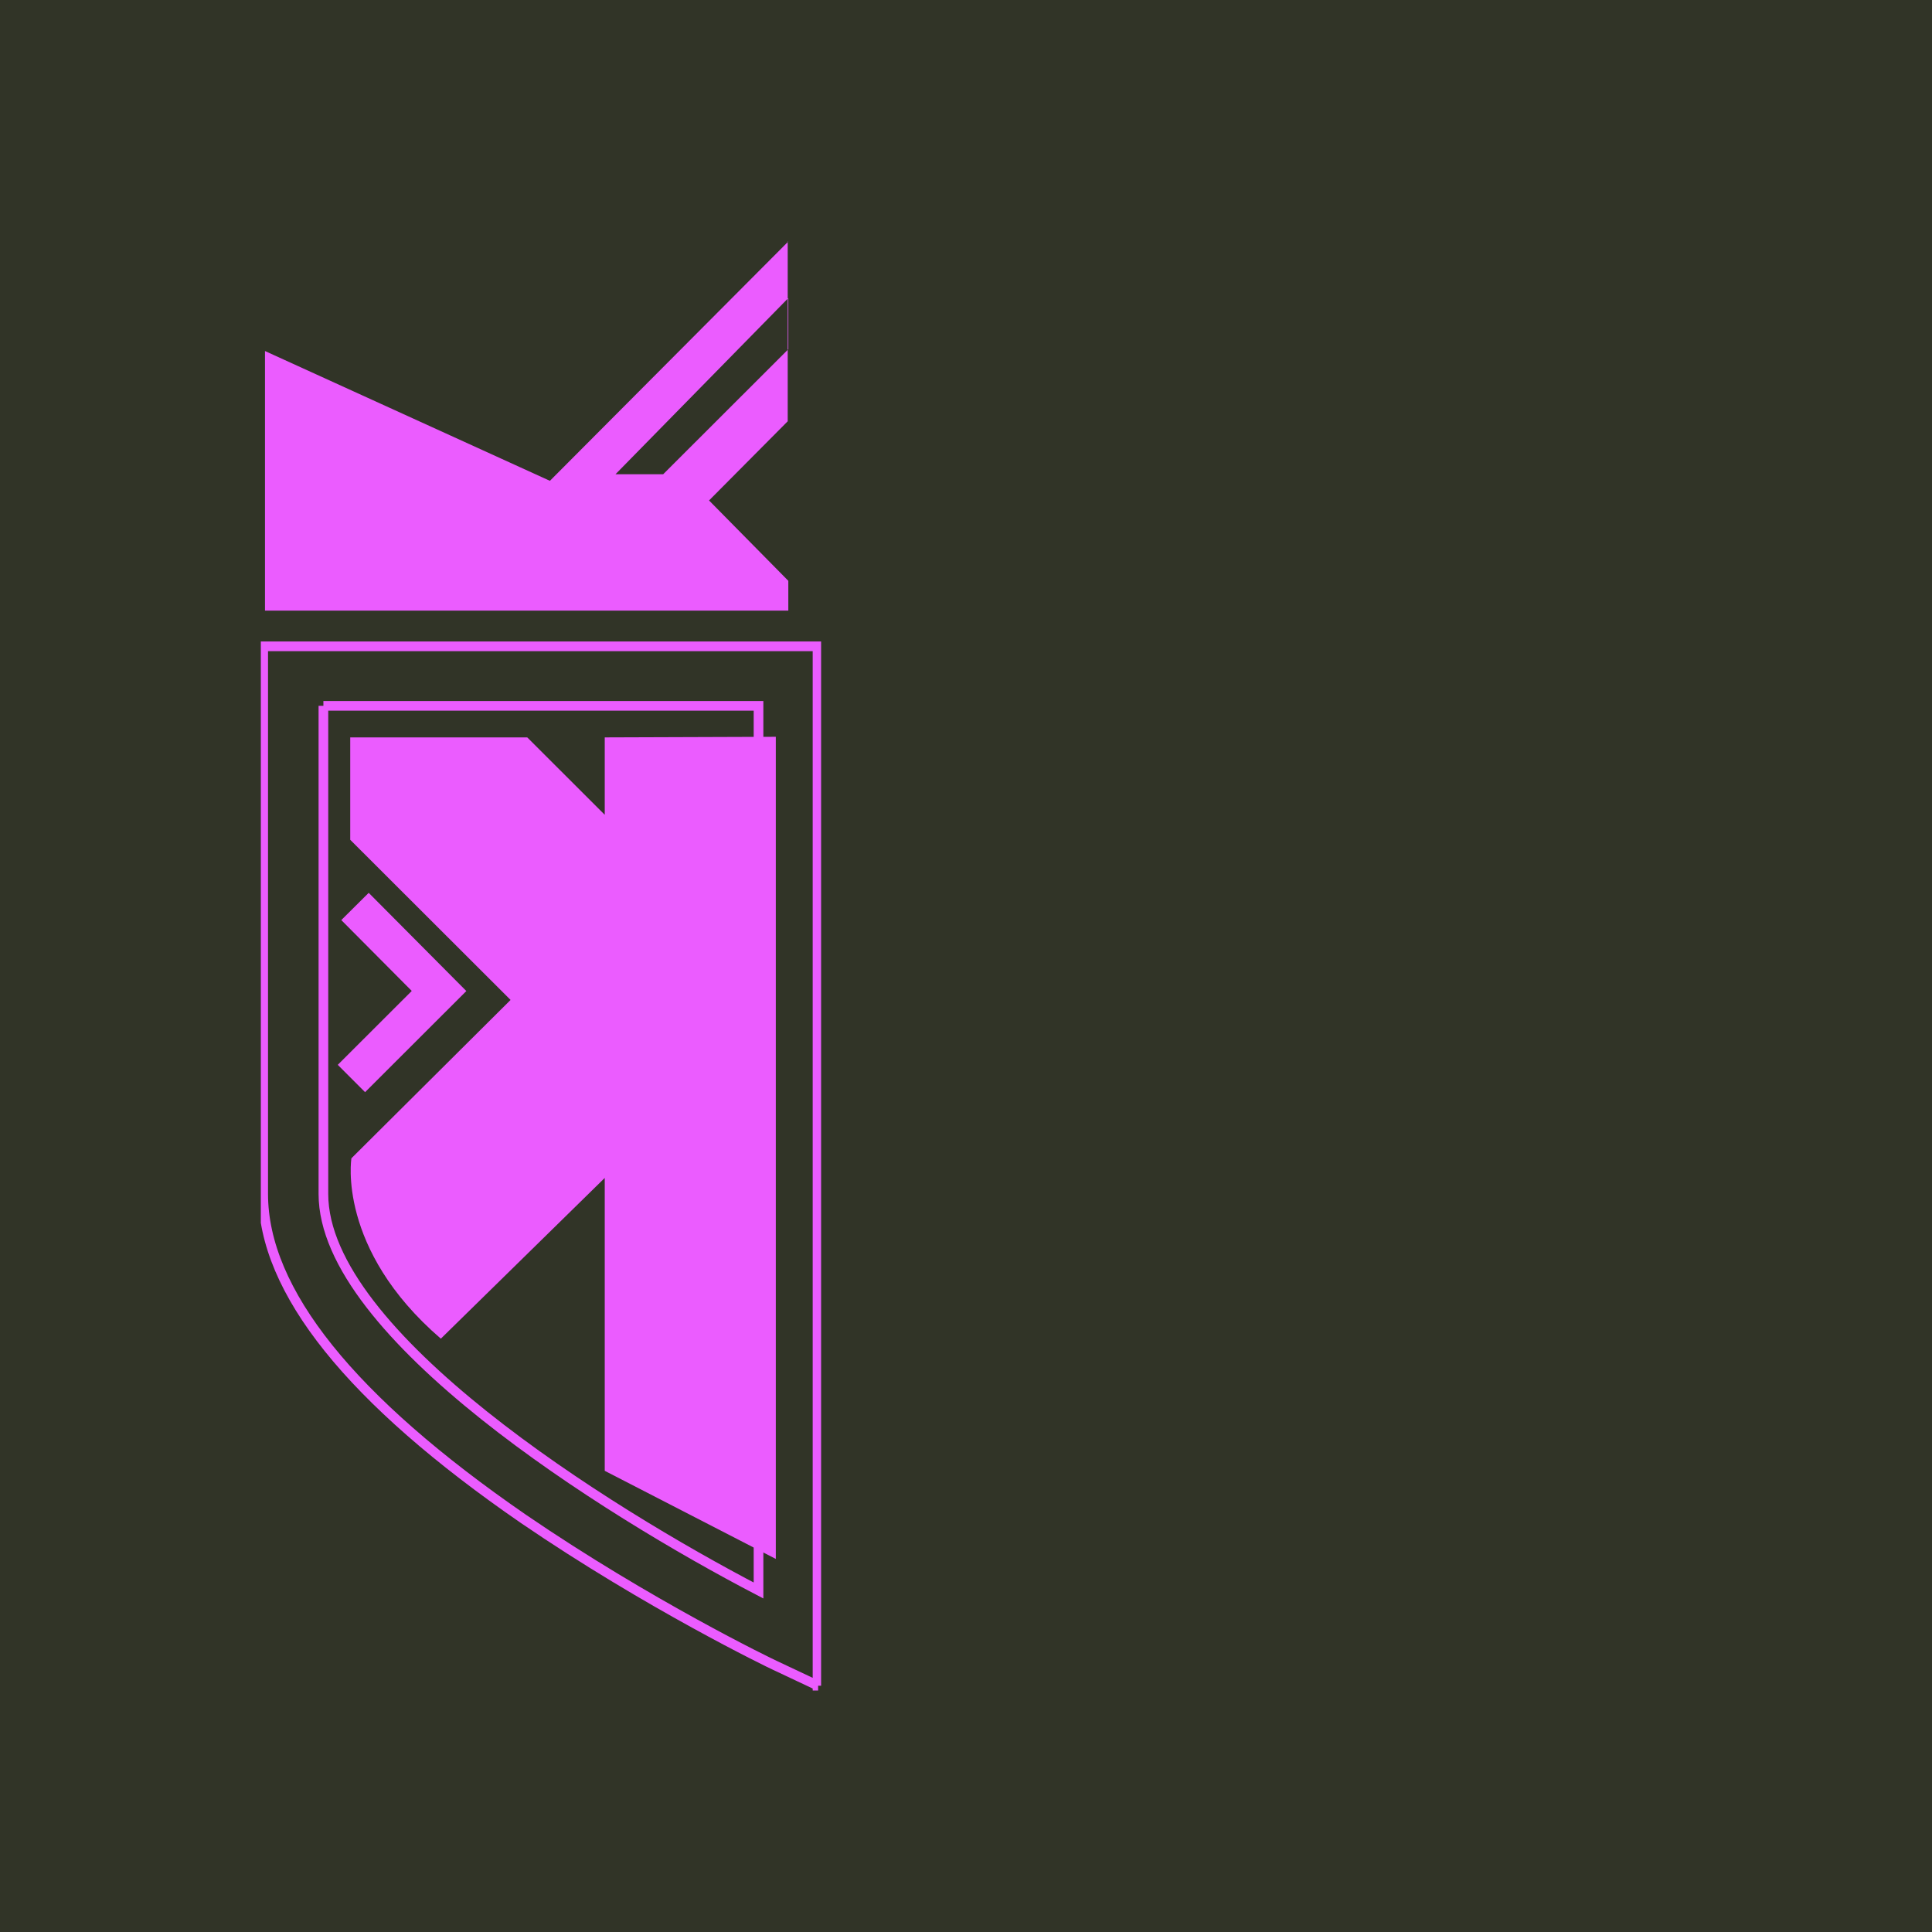
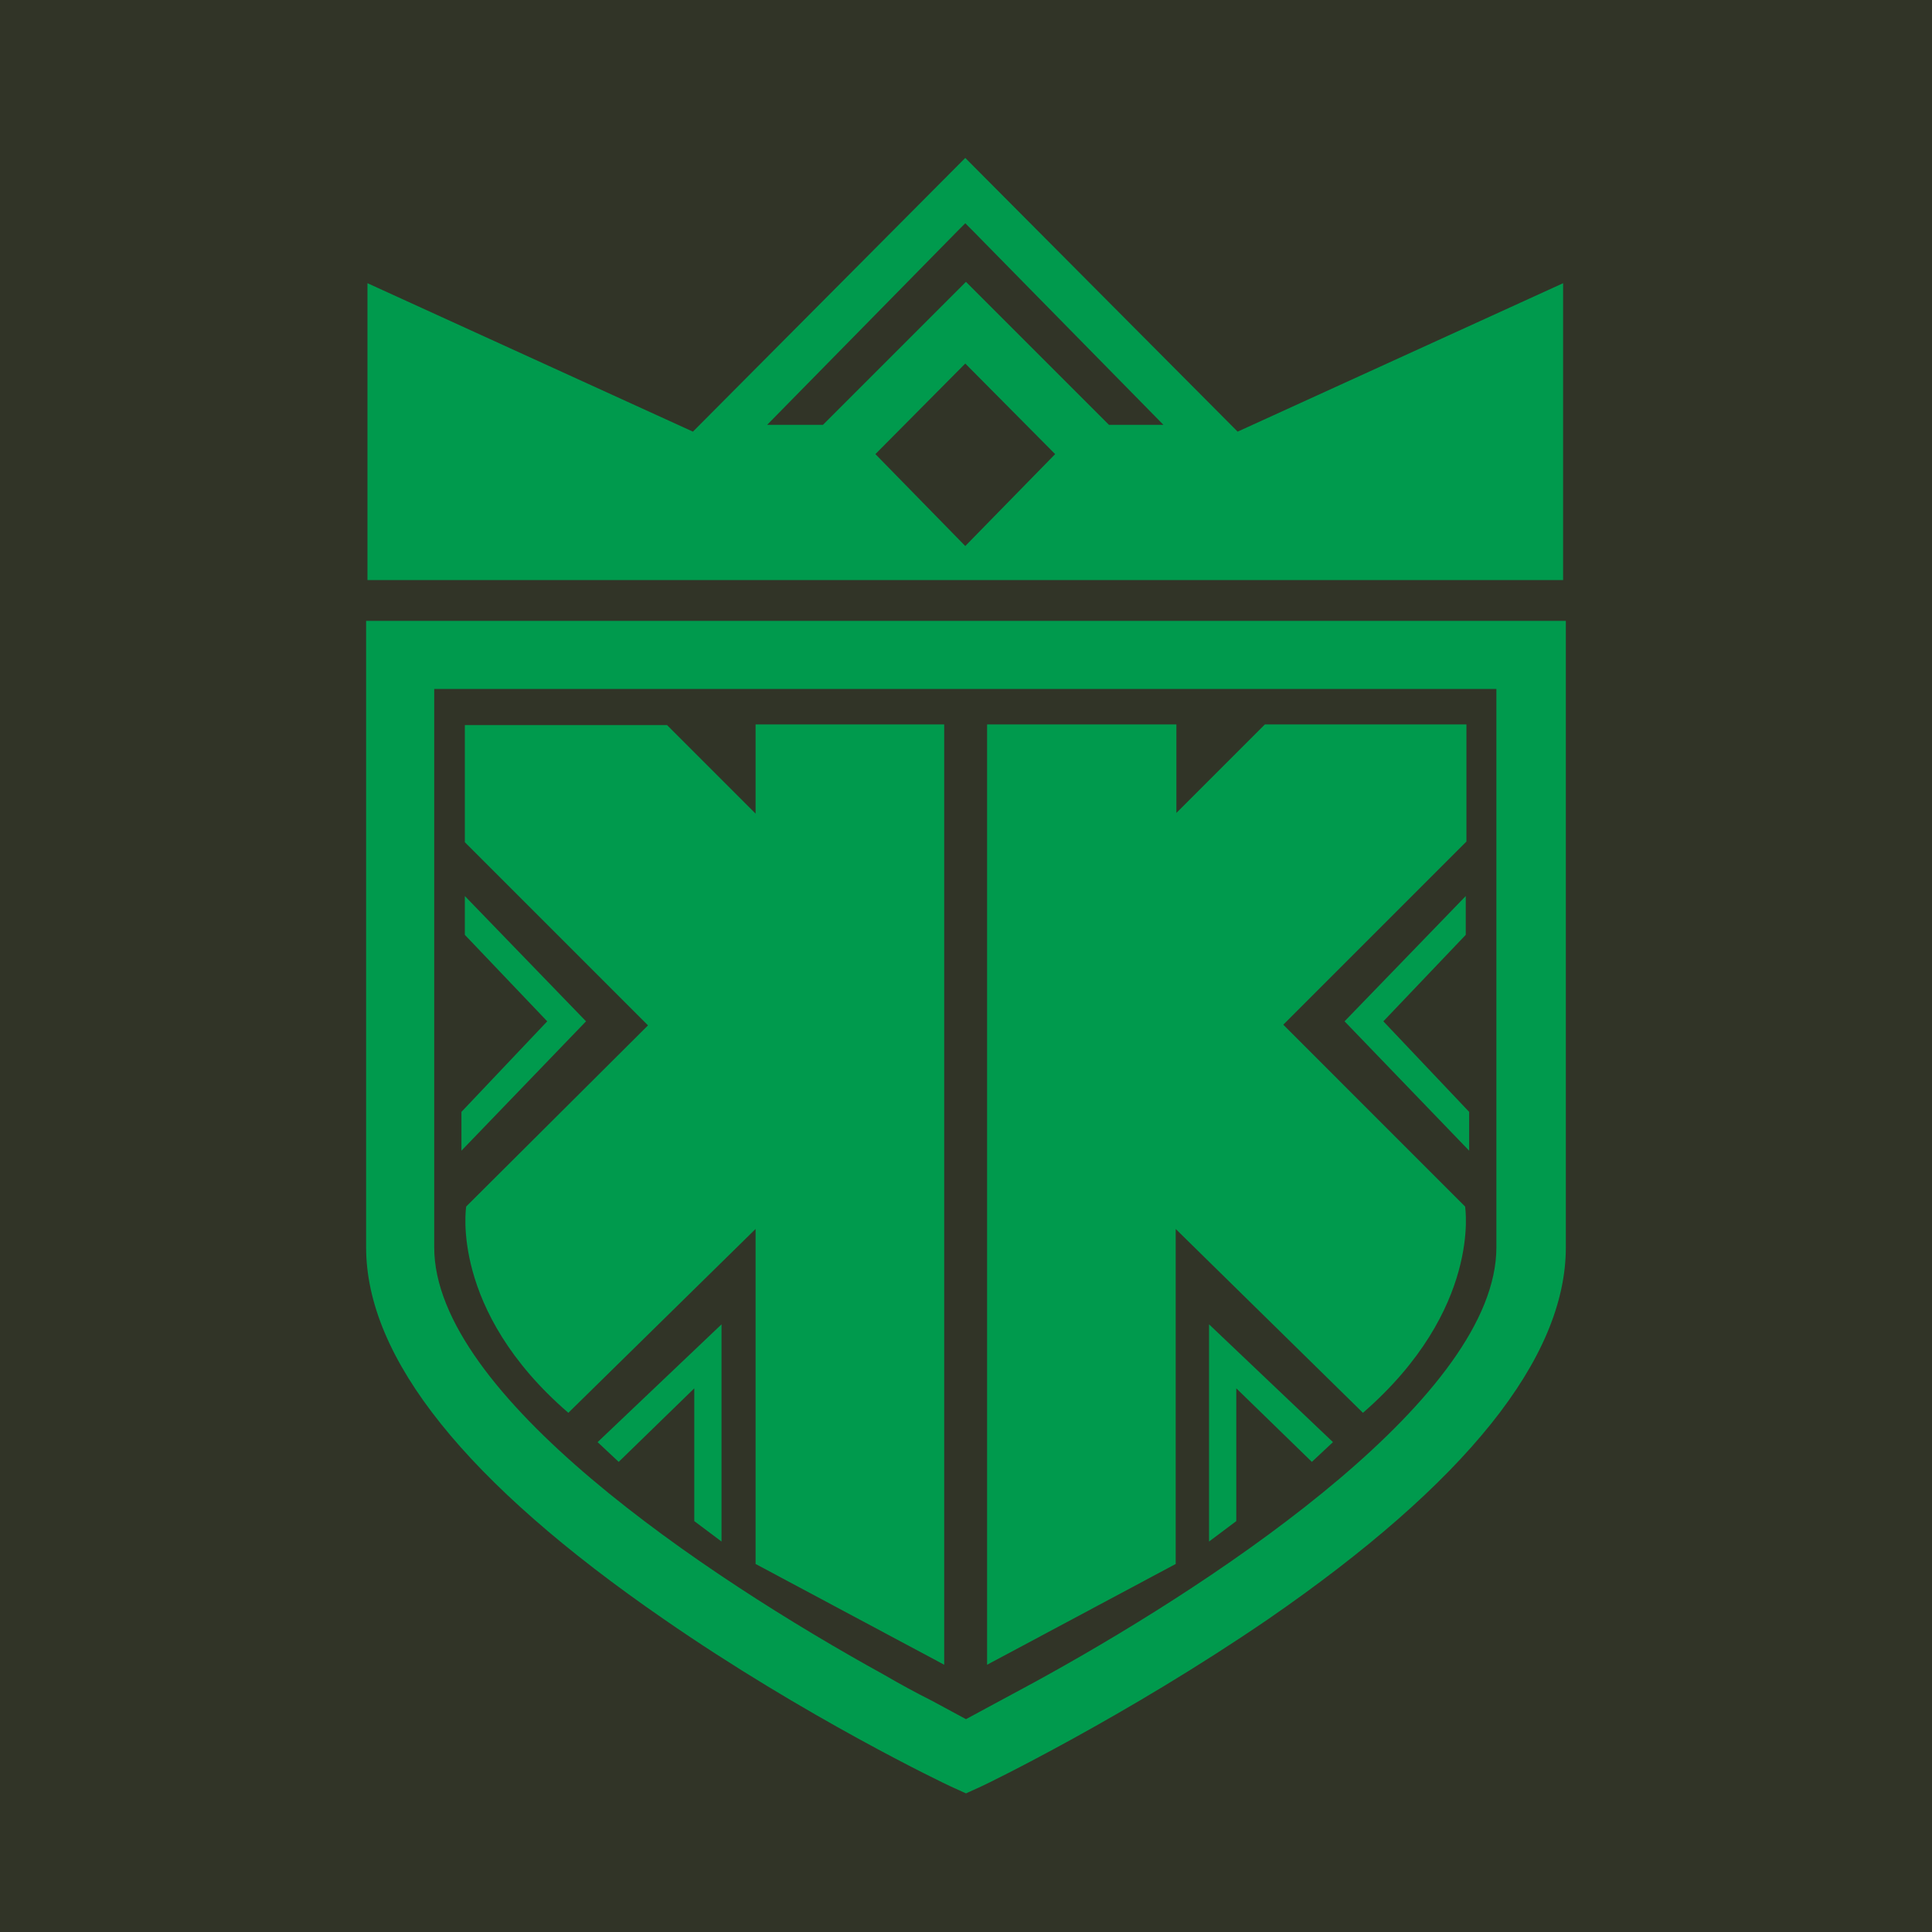
- <svg xmlns="http://www.w3.org/2000/svg" width="200" height="200" fill="none">
-   <path d="M200 0H0v200h200V0z" fill="#313427" />
-   <g clip-path="url(#clip0)">
-     <path d="M84.69 174.507l-4.442-2.095c-.555-.247-13.142-6.348-26.038-15.161-17.894-12.325-26.964-23.603-26.964-33.648V66.906H84.63v107.601h.062zM33.479 73.069v50.534c0 14.544 29.308 32.847 45.043 41.044V73.069H33.478z" stroke="#EB5CFF" stroke-miterlimit="10" />
-     <path d="M62.603 76.335v8.012l-8.022-8.012H36.256v10.6l16.598 16.578-16.475 16.392s-1.542 9.368 9.256 18.673l16.968-16.639v30.32l17.708 9.121V76.273l-17.708.062zM81.606 25l-24.68 24.774-29.494-13.435v26.87h54.174v-3.082l-8.206-8.32 8.144-8.196V25h.062zm0 11.154L68.65 49.096h-4.937l17.894-18.241v5.3z" fill="#EB5CFF" />
-     <path d="M36.75 93.836l8.7 8.751-9.071 9.059" stroke="#EB5CFF" stroke-width="4" stroke-miterlimit="10" />
+ <svg xmlns="http://www.w3.org/2000/svg" fill="none" height="200" width="200">
+   <path d="m200 0h-200v200h200z" fill="#313427" />
+   <g fill="#009a4d">
+     <path d="m78.218 84.226-9.163-9.163h-20.934v12.123l18.96 18.961-18.819 18.749s-1.762 10.714 10.573 21.357l19.383-19.031v34.679l19.525 10.432v-97.34h-19.525z" />
+     <path d="m48.12 92.758v4.017l8.529 8.952-8.881 9.375v4.017l12.898-13.392-12.546-12.97zm113.692-32.71v-30.73l-33.692 15.365-28.195-28.335-28.194 28.335-33.691-15.366v30.732h123.773zm-82.398-16.07 19.666-20.018.845-.846.846.846 19.666 20.018h-5.639l-14.802-14.802-14.802 14.802zm11.207 3.03 9.304-9.374 9.304 9.375-9.304 9.515-9.304-9.515zm-26.573 104.325 7.824-7.613v13.745l2.82 2.115v-22.485l-12.829 12.194zm38.136-76.34v97.341l19.524-10.432v-34.679l19.384 19.031c12.335-10.714 10.572-21.357 10.572-21.357l-18.819-18.82 18.96-18.96v-12.125h-20.863l-9.163 9.163v-9.163h-19.595z" />
+     <path d="m151.734 92.758-12.546 12.969 12.898 13.392v-4.017l-8.881-9.375 8.529-8.952zm-26.574 66.821 2.82-2.115v-13.745l7.823 7.613 2.186-2.044-12.829-12.194z" />
+     <path d="m99.928 64.273h-62.028v64.847c0 11.489 10.362 24.388 30.803 38.485 14.66 10.15 29.11 17.058 29.745 17.34l1.55.705 1.551-.705c.634-.282 15.013-7.26 29.745-17.34 20.441-14.097 30.802-26.996 30.802-38.485v-64.847zm54.978 64.847c0 15.225-27.912 33.974-46.45 44.265-1.762.987-3.383 1.833-4.934 2.679l-3.524 1.903-3.524-1.903a88.838 88.838 0 0 1 -4.934-2.679c-18.679-10.291-46.591-29.04-46.591-44.265v-57.798h109.957z" />
  </g>
-   <defs>
-     <clipPath id="clip0">
-       <path fill="#fff" transform="translate(27 25)" d="M0 0H58V150H0z" />
-     </clipPath>
-   </defs>
</svg>
